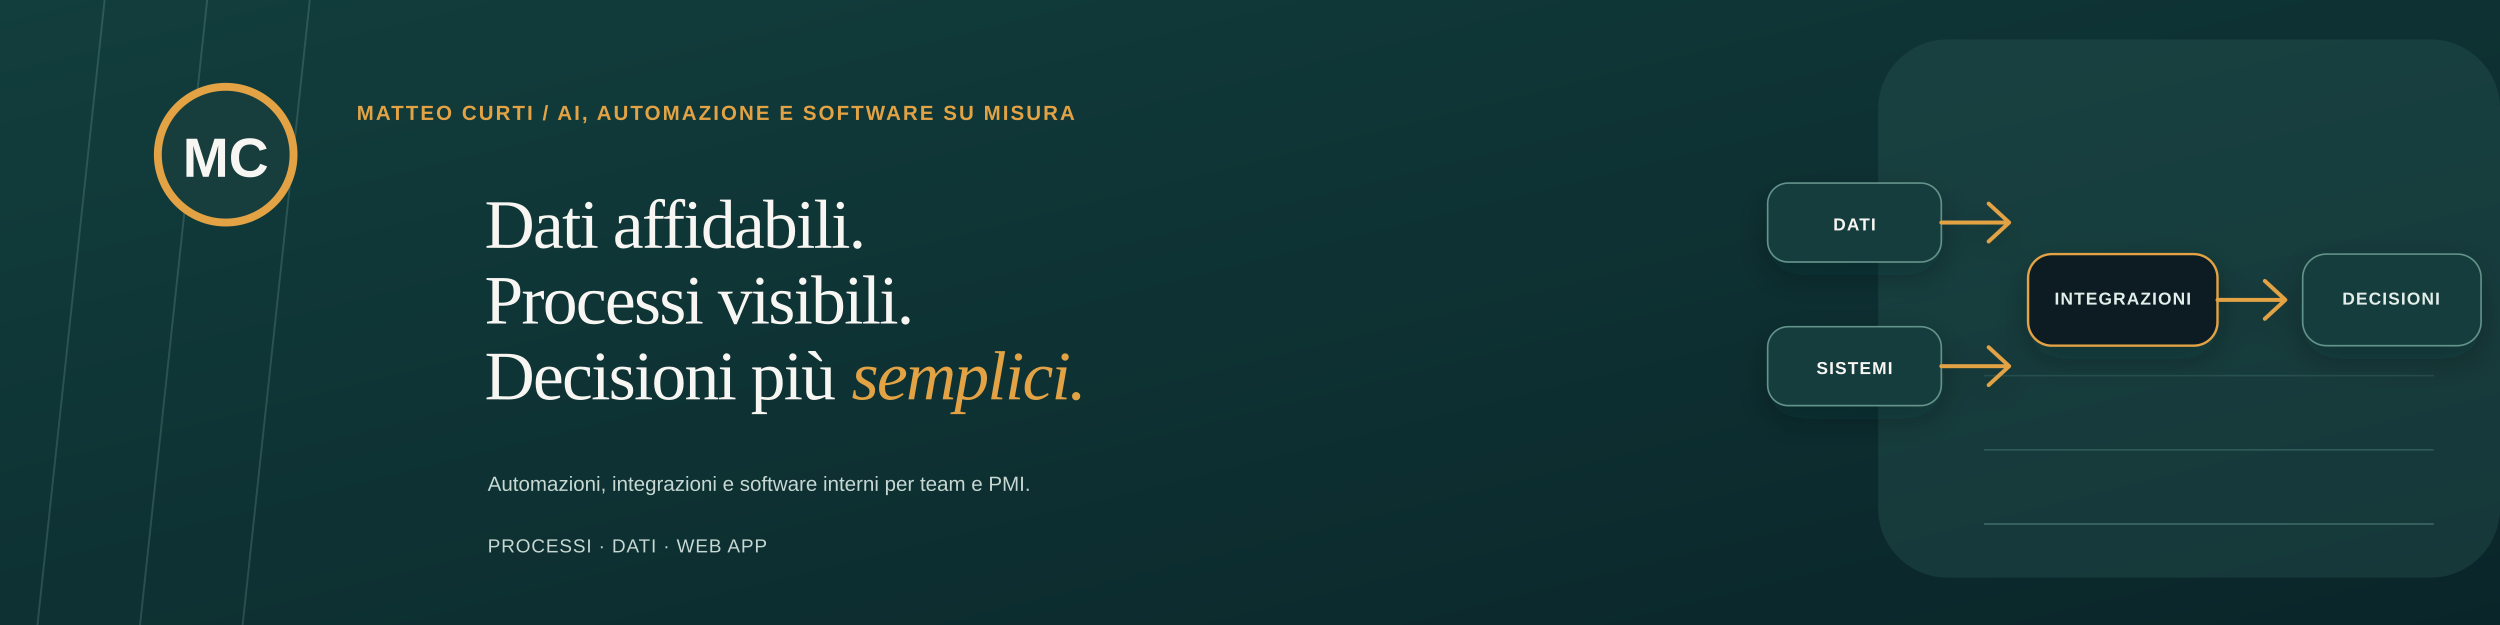
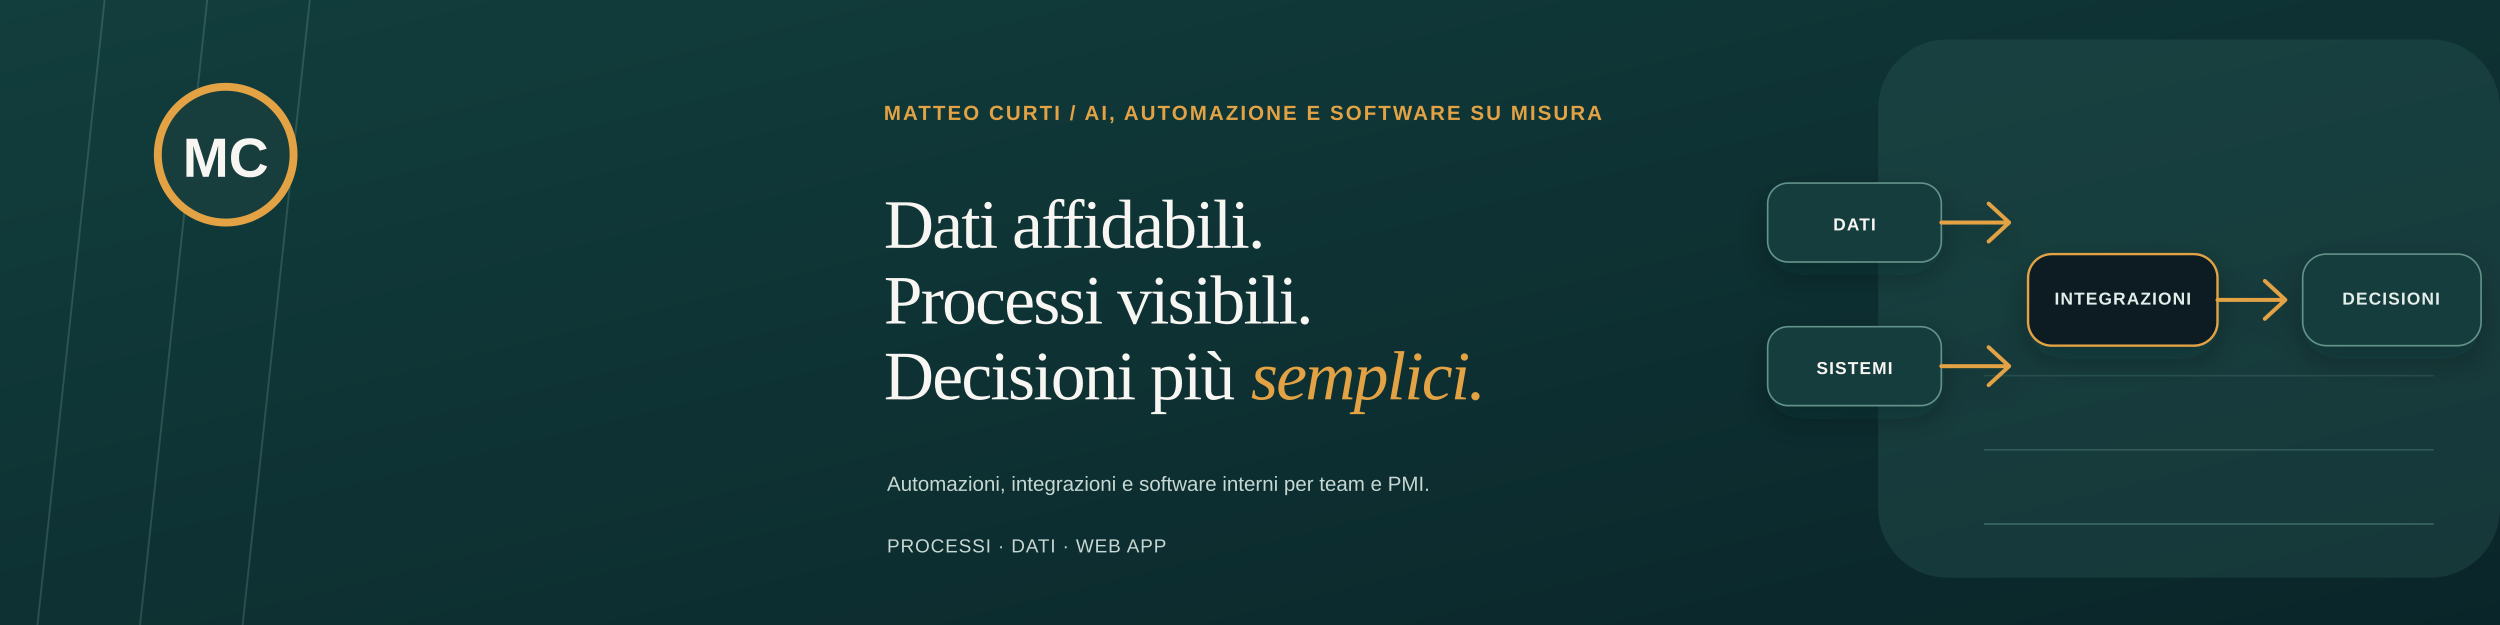
<svg xmlns="http://www.w3.org/2000/svg" width="1584" height="396" viewBox="0 0 1584 396" role="img" aria-labelledby="title description">
  <defs>
    <linearGradient id="background" x1="0" y1="0" x2="1" y2="1">
      <stop offset="0" stop-color="#123e3d" />
      <stop offset="1" stop-color="#0a2529" />
    </linearGradient>
    <filter id="shadow" x="-20%" y="-20%" width="140%" height="140%">
      <feDropShadow dx="0" dy="8" stdDeviation="10" flood-color="#061d1e" flood-opacity="0.3" />
    </filter>
    <style>
      .sans { font-family: Arial, Helvetica, sans-serif; }
      .serif { font-family: Georgia, 'Times New Roman', serif; }
      .eyebrow { fill: #e3a344; font-size: 13px; font-weight: 700; letter-spacing: 1.3px; }
      .small { fill: #c7d8d3; font-size: 13px; font-weight: 500; }
      .node { fill: #f7f6f2; font-size: 11px; font-weight: 700; letter-spacing: 0.7px; }
    </style>
  </defs>
  <rect width="1584" height="396" fill="url(#background)" />
  <path d="M68 -16 22 412M133 -16 87 412M198 -16 152 412" stroke="#9ec9bf" stroke-opacity="0.2" stroke-width="1.2" />
  <rect x="1190" y="25" width="394" height="341" rx="44" fill="#2d5b56" fill-opacity="0.35" />
  <path d="M1257 332h285" stroke="#6fa59a" stroke-opacity="0.45" stroke-width="1" />
  <path d="M1257 285h285" stroke="#6fa59a" stroke-opacity="0.3" stroke-width="1" />
  <path d="M1257 238h285" stroke="#6fa59a" stroke-opacity="0.2" stroke-width="1" />
  <g transform="translate(96 51)">
    <circle cx="47" cy="47" r="43" fill="#173e3d" stroke="#e3a344" stroke-width="5" />
    <text x="47" y="61" text-anchor="middle" class="sans" fill="#f7f6f2" font-size="35" font-weight="700">MC</text>
  </g>
-   <text x="226" y="76" class="sans eyebrow">MATTEO CURTI / AI, AUTOMAZIONE E SOFTWARE SU MISURA</text>
-   <text x="307" y="157" class="serif" fill="#f7f6f2" font-size="44" letter-spacing="-1.1">Dati affidabili.</text>
-   <text x="307" y="205" class="serif" fill="#f7f6f2" font-size="44" letter-spacing="-1.1">Processi visibili.</text>
-   <text x="307" y="253" class="serif" fill="#f7f6f2" font-size="44" letter-spacing="-1.1">Decisioni più <tspan fill="#e3a344" font-style="italic">semplici.</tspan>
+   <text x="560" y="76" class="sans eyebrow">MATTEO CURTI / AI, AUTOMAZIONE E SOFTWARE SU MISURA</text>
+   <text x="560" y="157" class="serif" fill="#f7f6f2" font-size="44" letter-spacing="-1.1">Dati affidabili.</text>
+   <text x="560" y="205" class="serif" fill="#f7f6f2" font-size="44" letter-spacing="-1.1">Processi visibili.</text>
+   <text x="560" y="253" class="serif" fill="#f7f6f2" font-size="44" letter-spacing="-1.1">Decisioni più <tspan fill="#e3a344" font-style="italic">semplici.</tspan>
  </text>
-   <text x="309" y="311" class="sans small">Automazioni, integrazioni e software interni per team e PMI.</text>
-   <text x="309" y="350" class="sans" fill="#c7d8d3" font-size="12" letter-spacing="0.55">PROCESSI · DATI · WEB APP</text>
+   <text x="562" y="311" class="sans small">Automazioni, integrazioni e software interni per team e PMI.</text>
+   <text x="562" y="350" class="sans" fill="#c7d8d3" font-size="12" letter-spacing="0.55">PROCESSI · DATI · WEB APP</text>
  <g transform="translate(1120 97)" filter="url(#shadow)">
    <rect x="0" y="19" width="110" height="50" rx="13" fill="#173e3d" stroke="#64948b" />
    <rect x="0" y="110" width="110" height="50" rx="13" fill="#173e3d" stroke="#64948b" />
    <rect x="165" y="64" width="120" height="58" rx="15" fill="#0a1c24" stroke="#e3a344" stroke-width="1.5" />
    <rect x="339" y="64" width="113" height="58" rx="15" fill="#173e3d" stroke="#64948b" />
    <text x="55" y="49" text-anchor="middle" class="sans node">DATI</text>
    <text x="55" y="140" text-anchor="middle" class="sans node">SISTEMI</text>
    <text x="225" y="96" text-anchor="middle" class="sans" fill="#e3eee9" font-size="11" font-weight="700" letter-spacing="0.7">INTEGRAZIONI</text>
    <text x="395" y="96" text-anchor="middle" class="sans" fill="#e3eee9" font-size="11" font-weight="700" letter-spacing="0.7">DECISIONI</text>
    <path d="M110 44h43m-13-12 13 12-13 12M110 135h43m-13-12 13 12-13 12M285 93h43m-13-12 13 12-13 12" fill="none" stroke="#e3a344" stroke-width="2.5" stroke-linecap="round" stroke-linejoin="round" />
  </g>
</svg>
